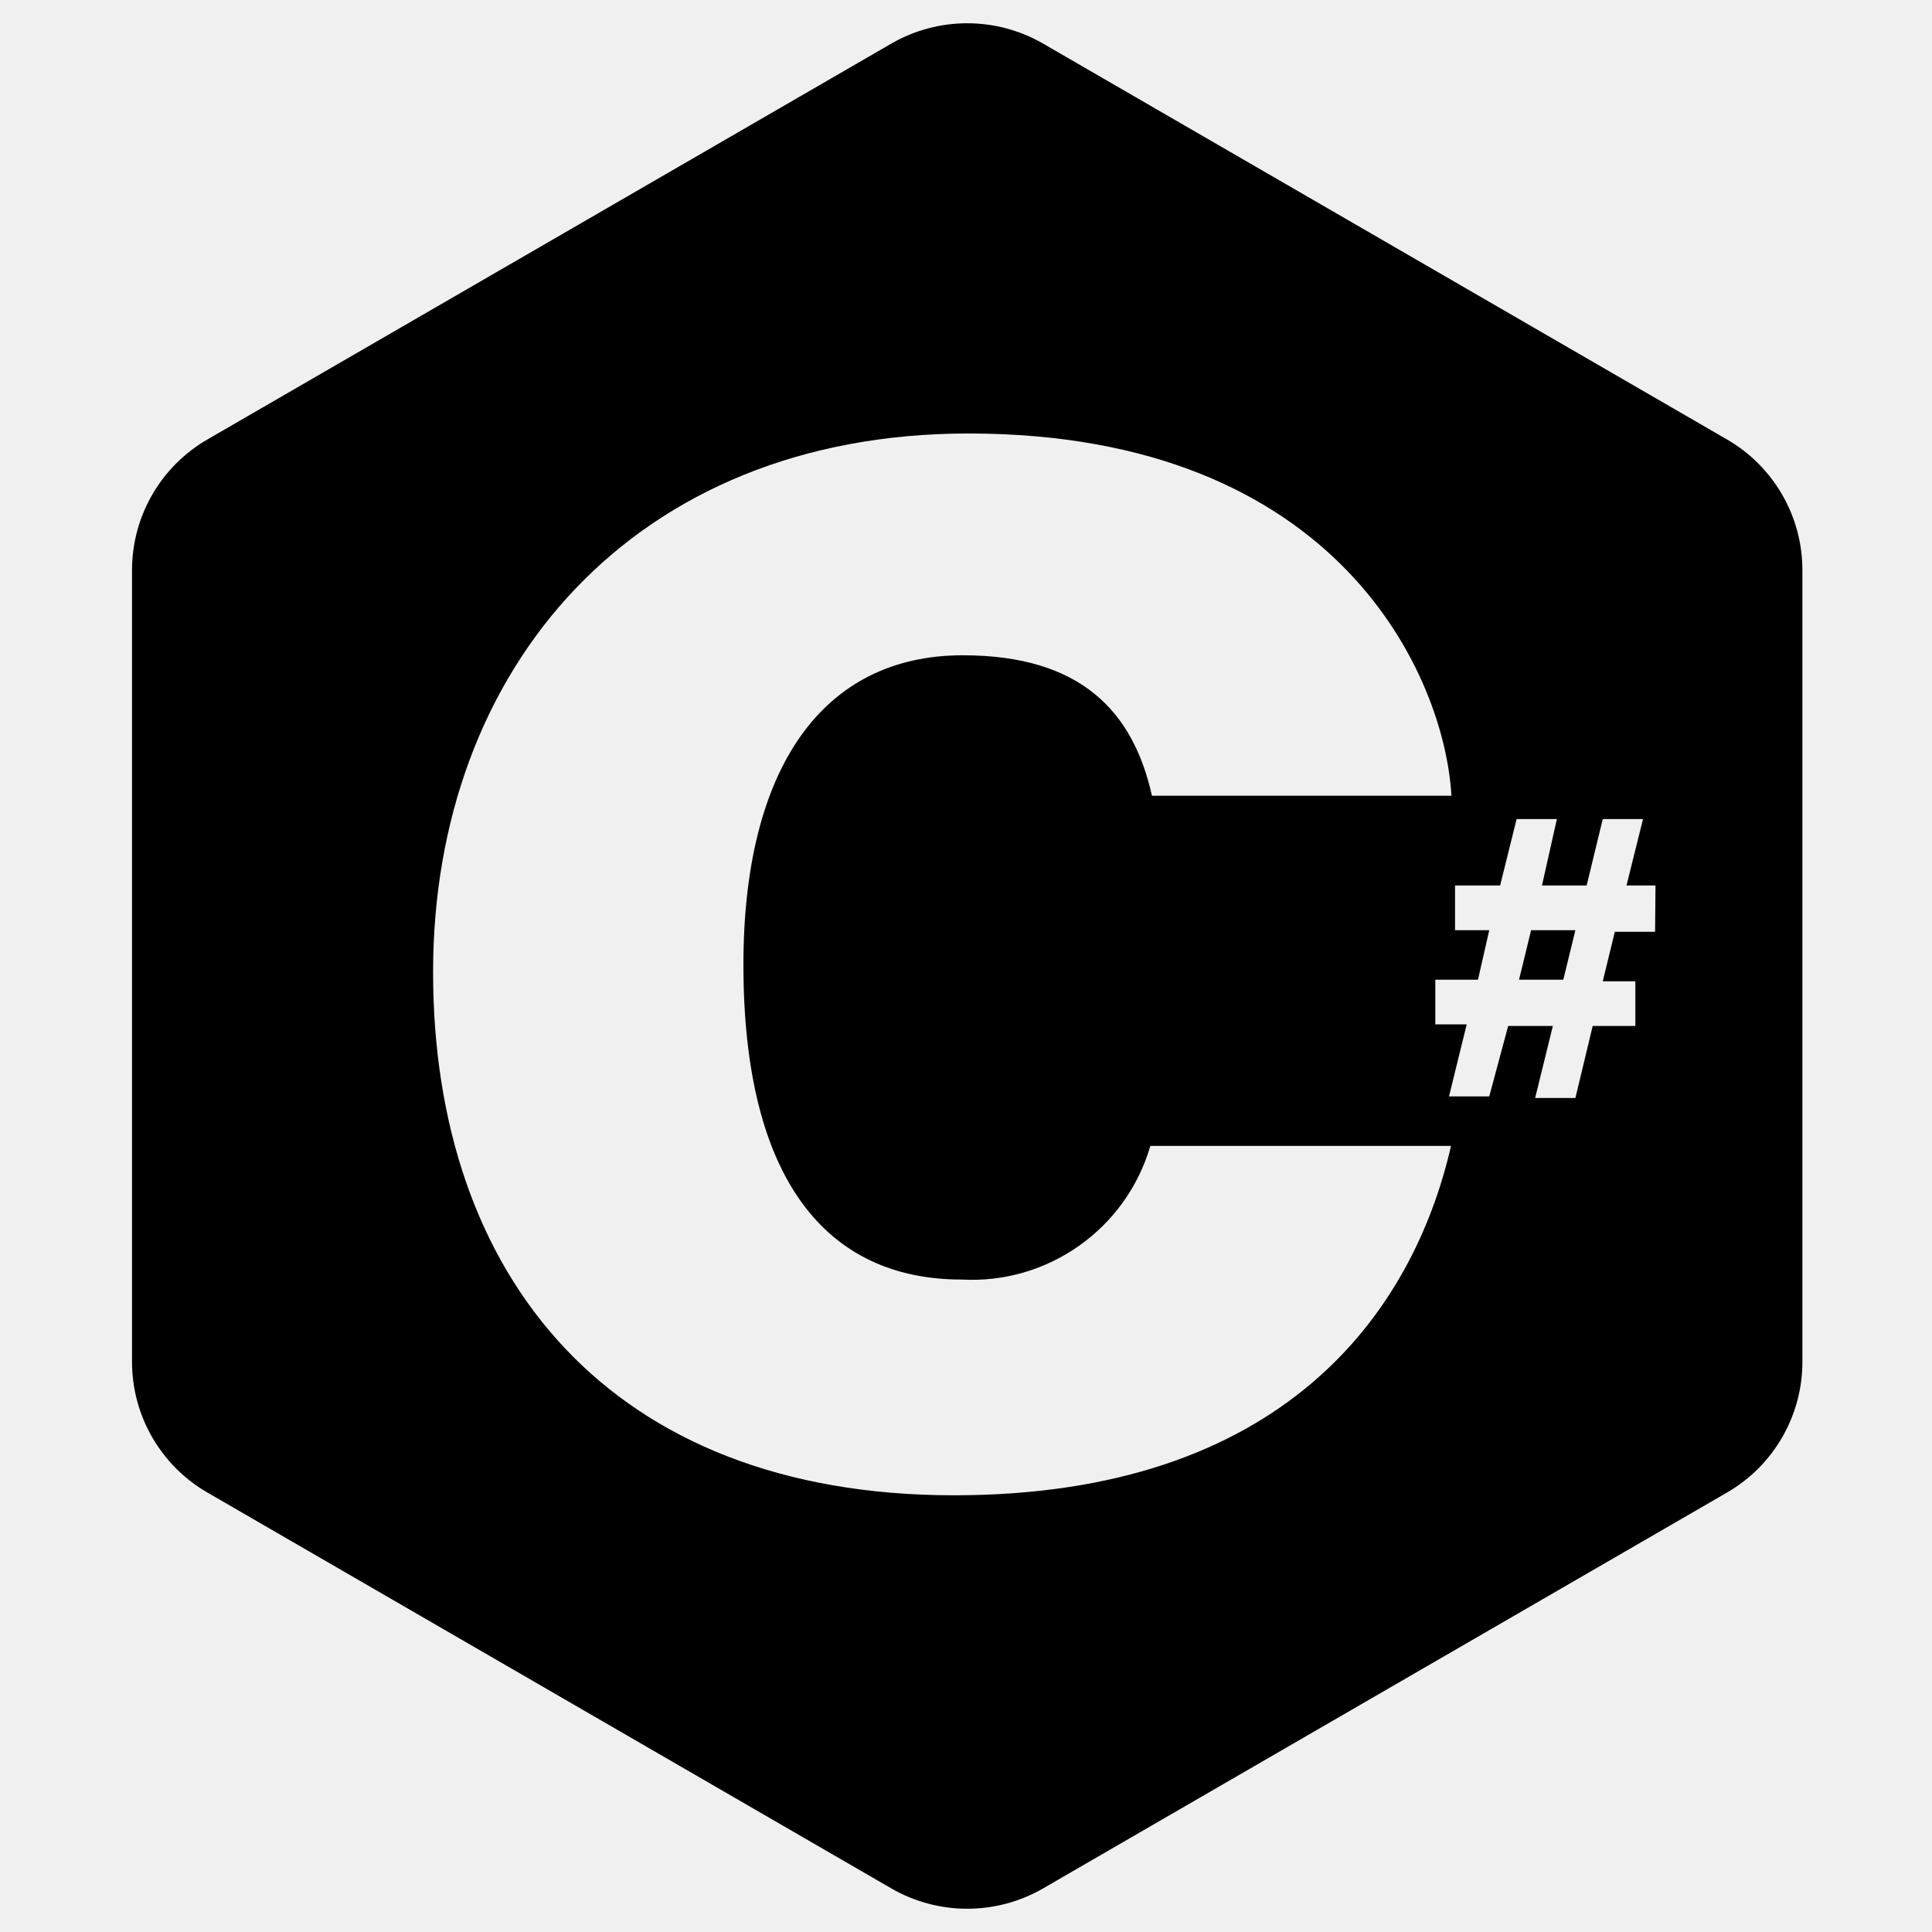
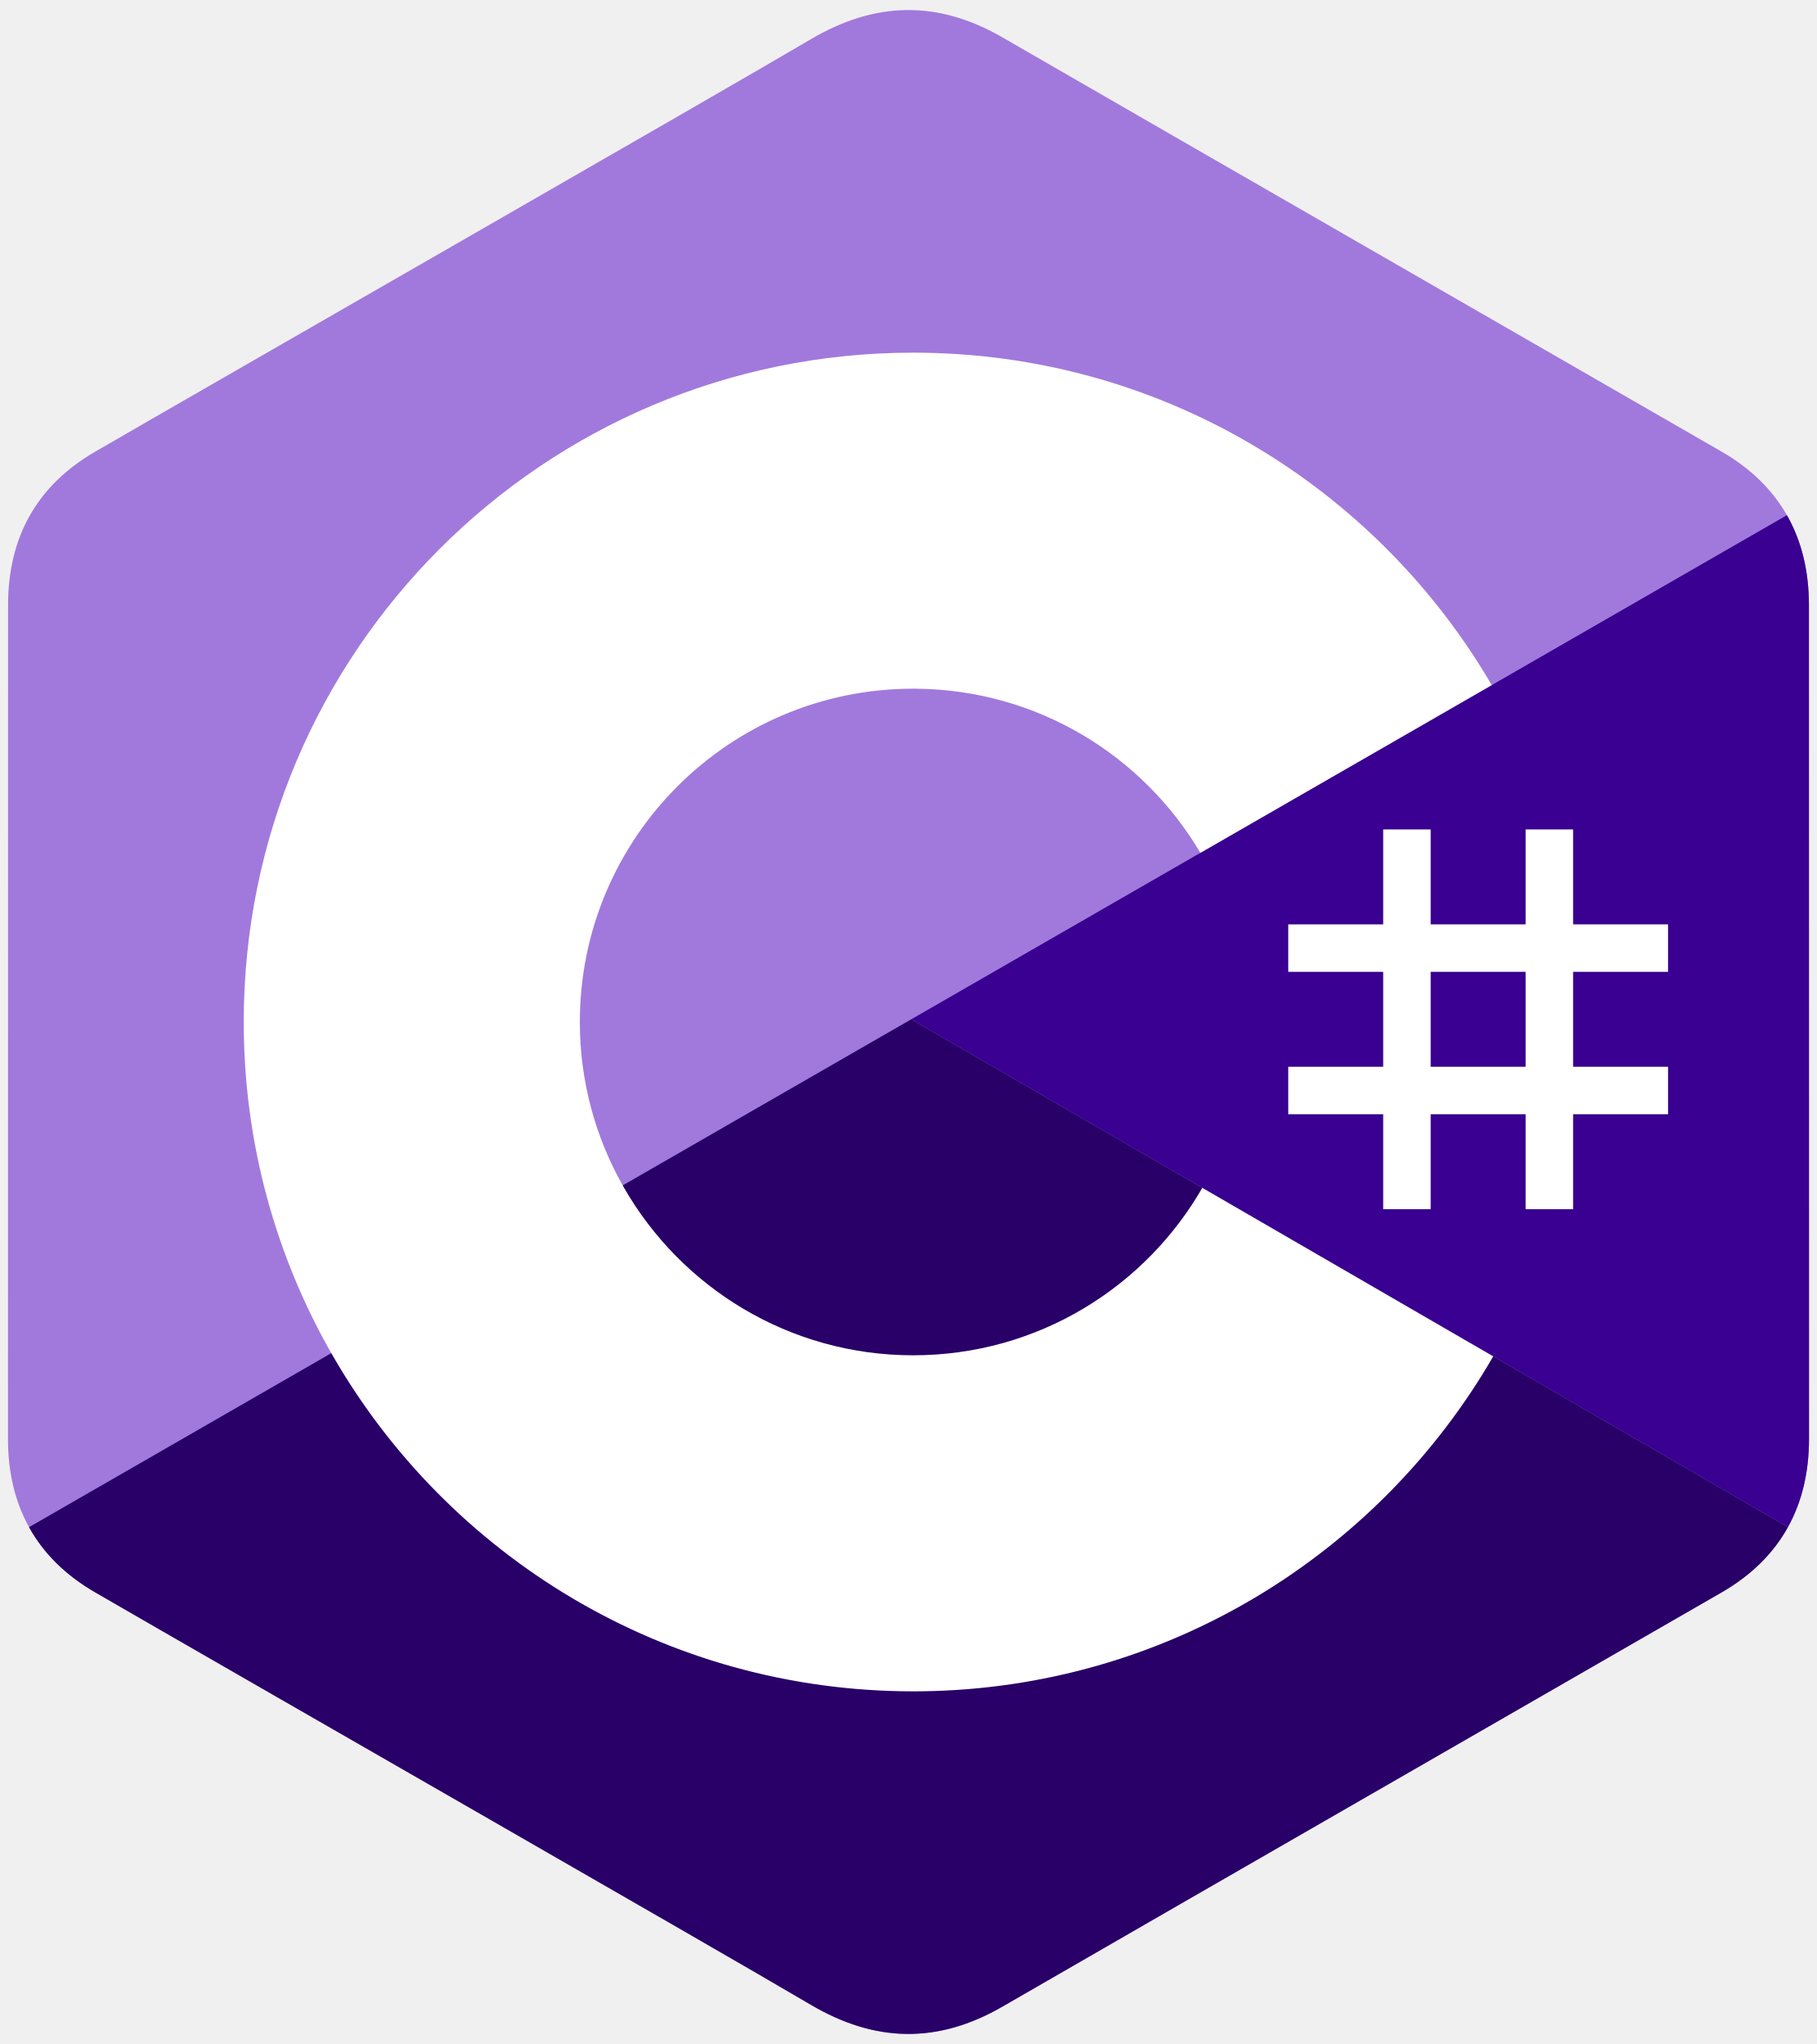
- <svg xmlns="http://www.w3.org/2000/svg" width="48" height="48" data-name="Layer 1">
-   <path d="m42.91 10.92-17-9.84a3.77 3.77 0 0 0-3.76 0l-17 9.84a3.75 3.75 0 0 0-1.87 3.25v19.66a3.75 3.75 0 0 0 1.87 3.25l17 9.84a3.77 3.77 0 0 0 3.76 0l17-9.84a3.75 3.75 0 0 0 1.87-3.25V14.17a3.75 3.75 0 0 0-1.87-3.25ZM23.7 37.15c-8.55 0-12.94-5.44-12.94-13s5-13.38 13.3-13.38c9.26 0 11.84 6.1 12 9h-7.44c-.46-2.06-1.73-3.49-4.7-3.49-3.48 0-5.45 2.8-5.45 7.69 0 5.37 2.09 7.82 5.42 7.82a4.62 4.62 0 0 0 4.69-3.32h7.47c-.95 4.15-4.17 8.68-12.35 8.68Zm17.42-14h-1l-.3 1.23h.81v1.11h-1.06l-.43 1.79h-1l.44-1.79h-1.11L37 27.24h-1l.44-1.79h-.78v-1.11h1.06l.28-1.23h-.85V22h1.12l.41-1.65h1L38.31 22h1.11l.4-1.65h1L40.41 22h.72Z" />
-   <path d="M37.74 24.34h1.1l.3-1.23h-1.1l-.3 1.23z" />
+ <svg xmlns="http://www.w3.org/2000/svg" height="2500" preserveAspectRatio="xMidYMid" viewBox="0 -1.428 255.582 290.108" width="2222">
+   <path d="m255.569 84.452c-.002-4.83-1.035-9.098-3.124-12.76-2.052-3.603-5.125-6.622-9.247-9.009-34.025-19.619-68.083-39.178-102.097-58.817-9.17-5.294-18.061-5.1-27.163.27-13.543 7.986-81.348 46.833-101.553 58.536-8.321 4.818-12.37 12.19-12.372 21.771-.013 39.455 0 78.91-.013 118.365 0 4.724.991 8.91 2.988 12.517 2.053 3.711 5.169 6.813 9.386 9.254 20.206 11.703 88.02 50.547 101.56 58.536 9.106 5.373 17.997 5.565 27.17.27 34.015-19.64 68.075-39.199 102.105-58.818 4.217-2.44 7.333-5.544 9.386-9.252 1.994-3.608 2.987-7.793 2.987-12.518 0 0 0-78.889-.013-118.345" fill="#a179dc" />
+   <path d="m128.182 143.241-125.194 72.084c2.053 3.711 5.169 6.813 9.386 9.254 20.206 11.703 88.02 50.547 101.56 58.536 9.106 5.373 17.997 5.565 27.17.27 34.015-19.64 68.075-39.199 102.105-58.818 4.217-2.44 7.333-5.544 9.386-9.252z" fill="#280068" />
+   <path d="m255.569 84.452c-.002-4.83-1.035-9.098-3.124-12.76l-124.263 71.55 124.413 72.073c1.994-3.608 2.985-7.793 2.987-12.518 0 0 0-78.889-.013-118.345" fill="#390091" />
+   <g fill="#fff">
+     <path d="m201.892 116.294v13.474h13.474v-13.474h6.737v13.474h13.474v6.737h-13.474v13.473h13.474v6.737h-13.474v13.474h-6.737v-13.474h-13.474v13.474h-6.737v-13.474h-13.473v-6.737h13.473v-13.473h-13.473v-6.737h13.473v-13.474zm13.474 20.21h-13.474v13.474h13.474z" />
+     <path d="m128.457 48.626c35.144 0 65.827 19.086 82.262 47.456l-.16-.273-41.35 23.808c-8.146-13.793-23.08-23.102-40.213-23.294l-.54-.003c-26.125 0-47.305 21.18-47.305 47.305a47.08 47.08 0 0 0 6.239 23.47c8.154 14.235 23.483 23.836 41.067 23.836 17.693 0 33.109-9.723 41.221-24.11l-.197.345 41.287 23.918c-16.255 28.13-46.518 47.157-81.253 47.536l-1.058.006c-35.255 0-66.025-19.204-82.419-47.724-8.003-13.923-12.582-30.064-12.582-47.277 0-52.466 42.532-95 95-95z" />
+   </g>
</svg>
